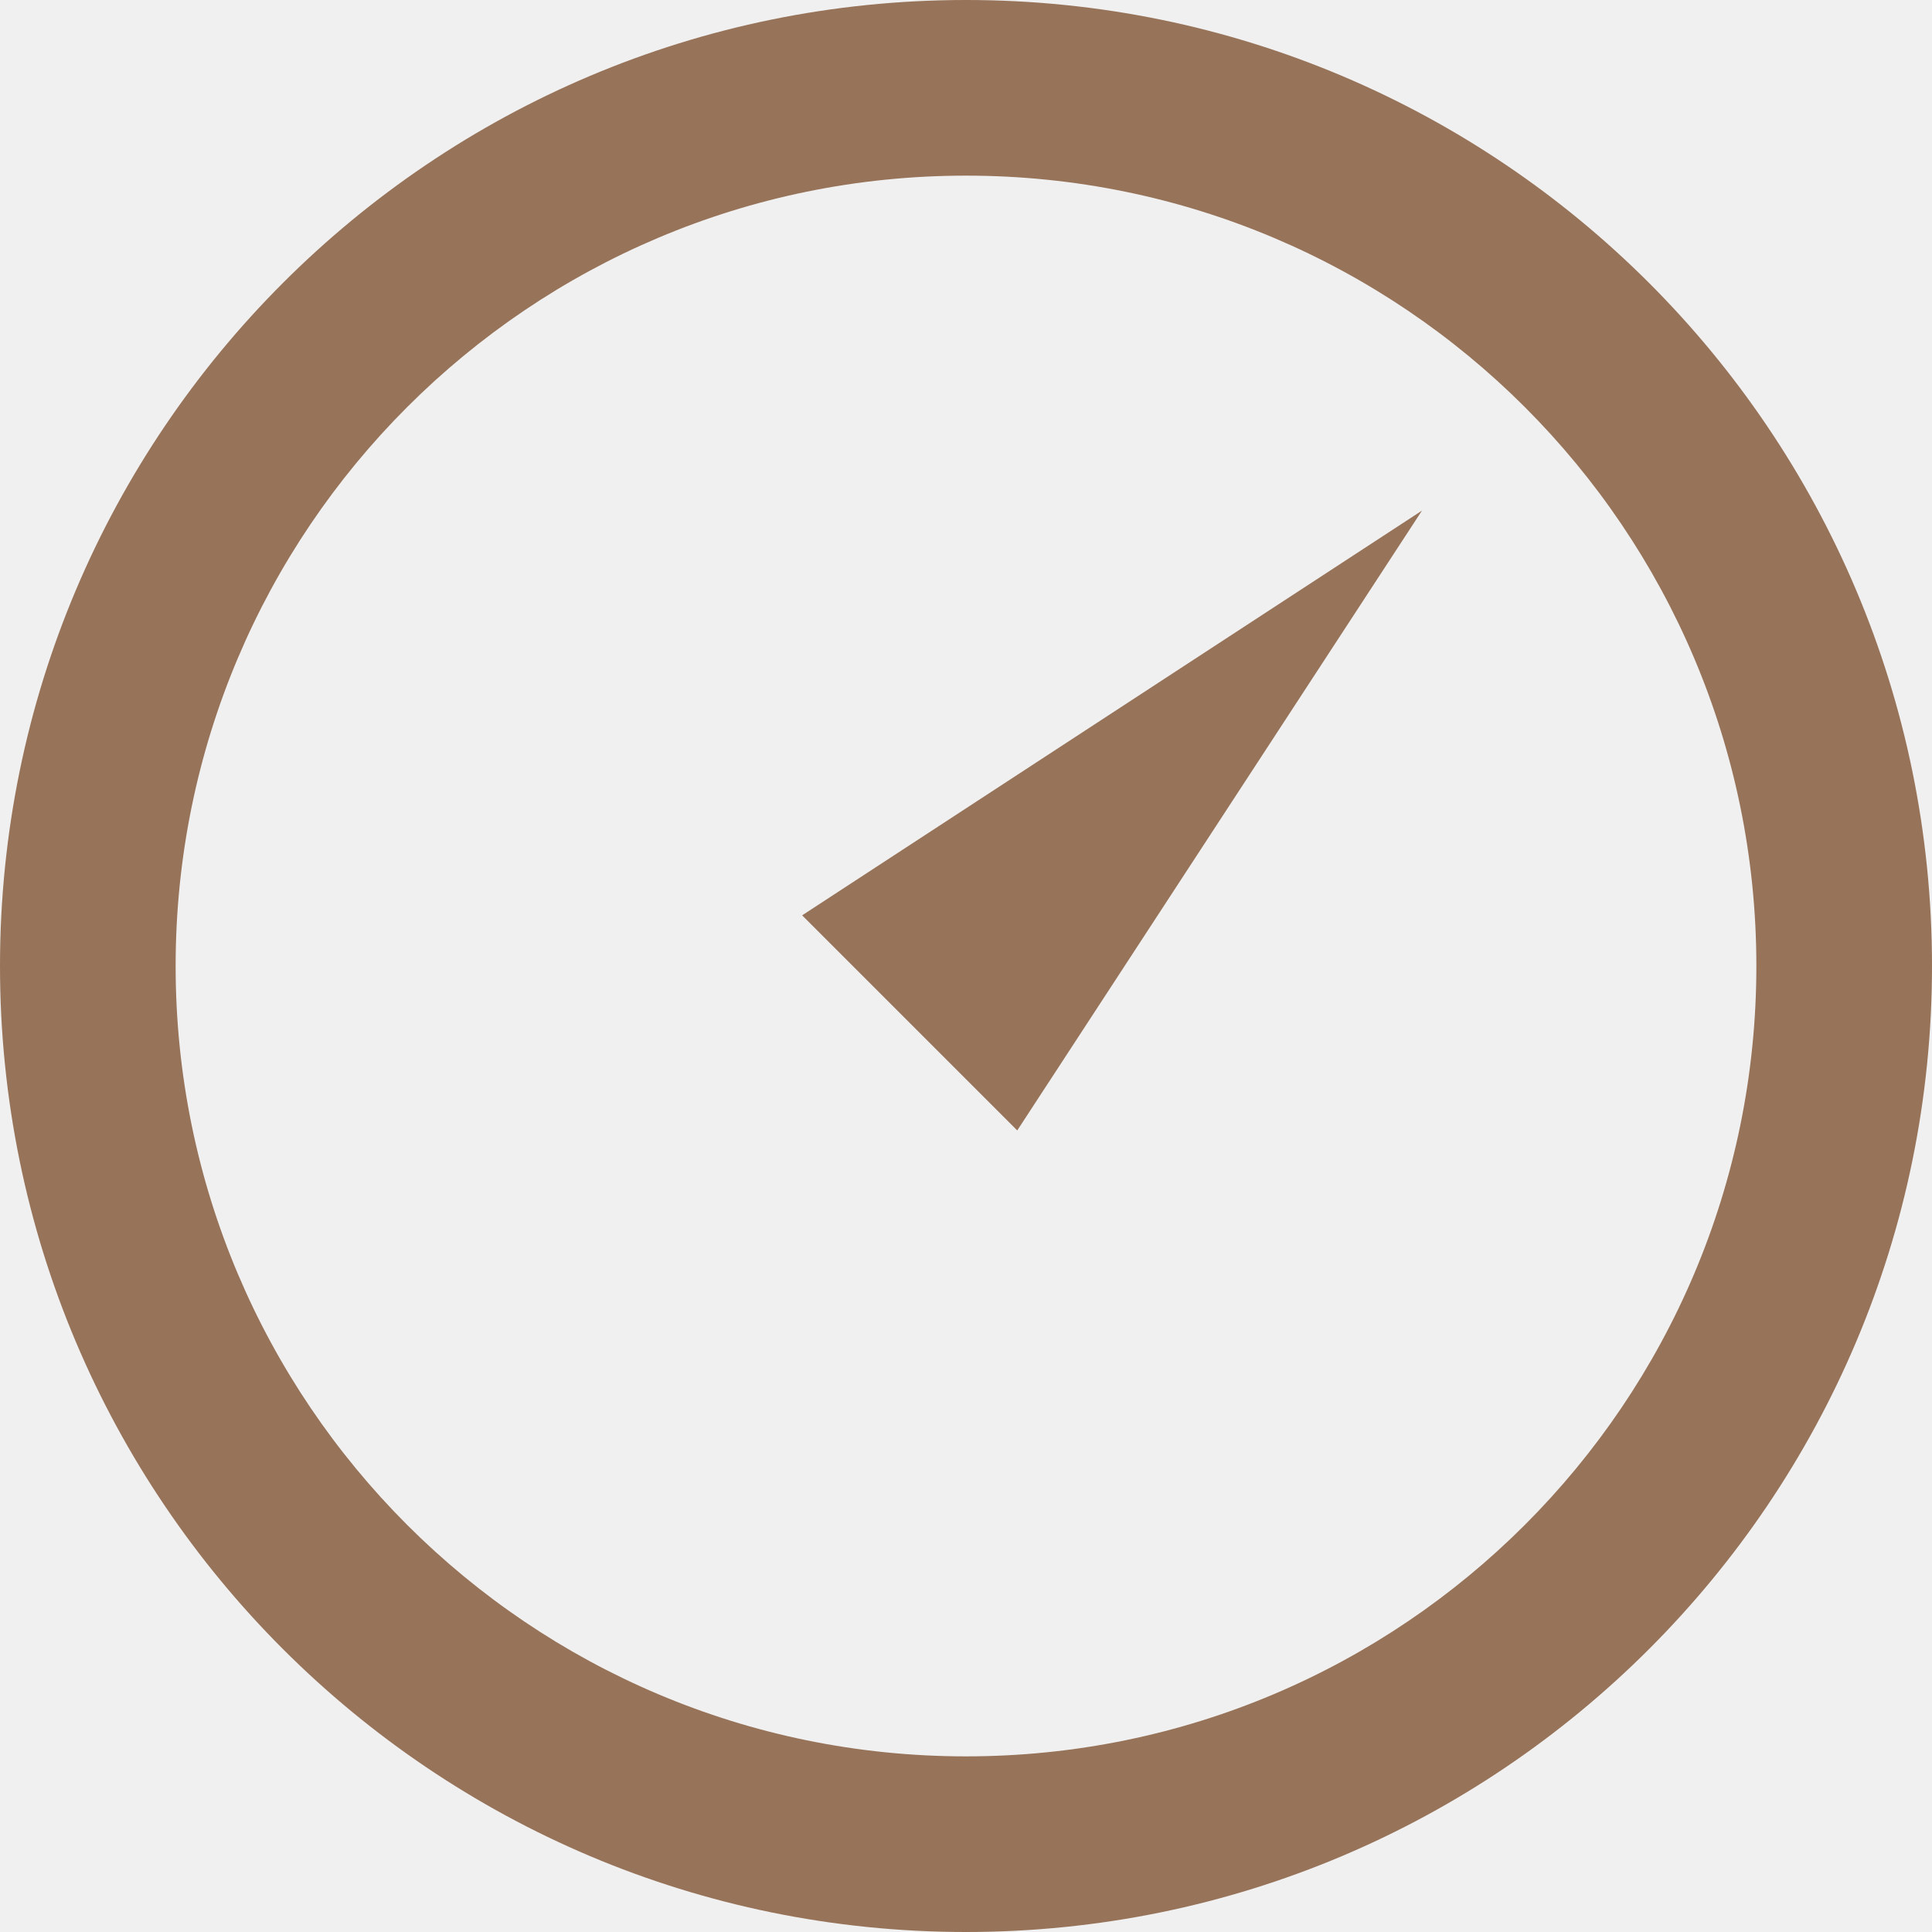
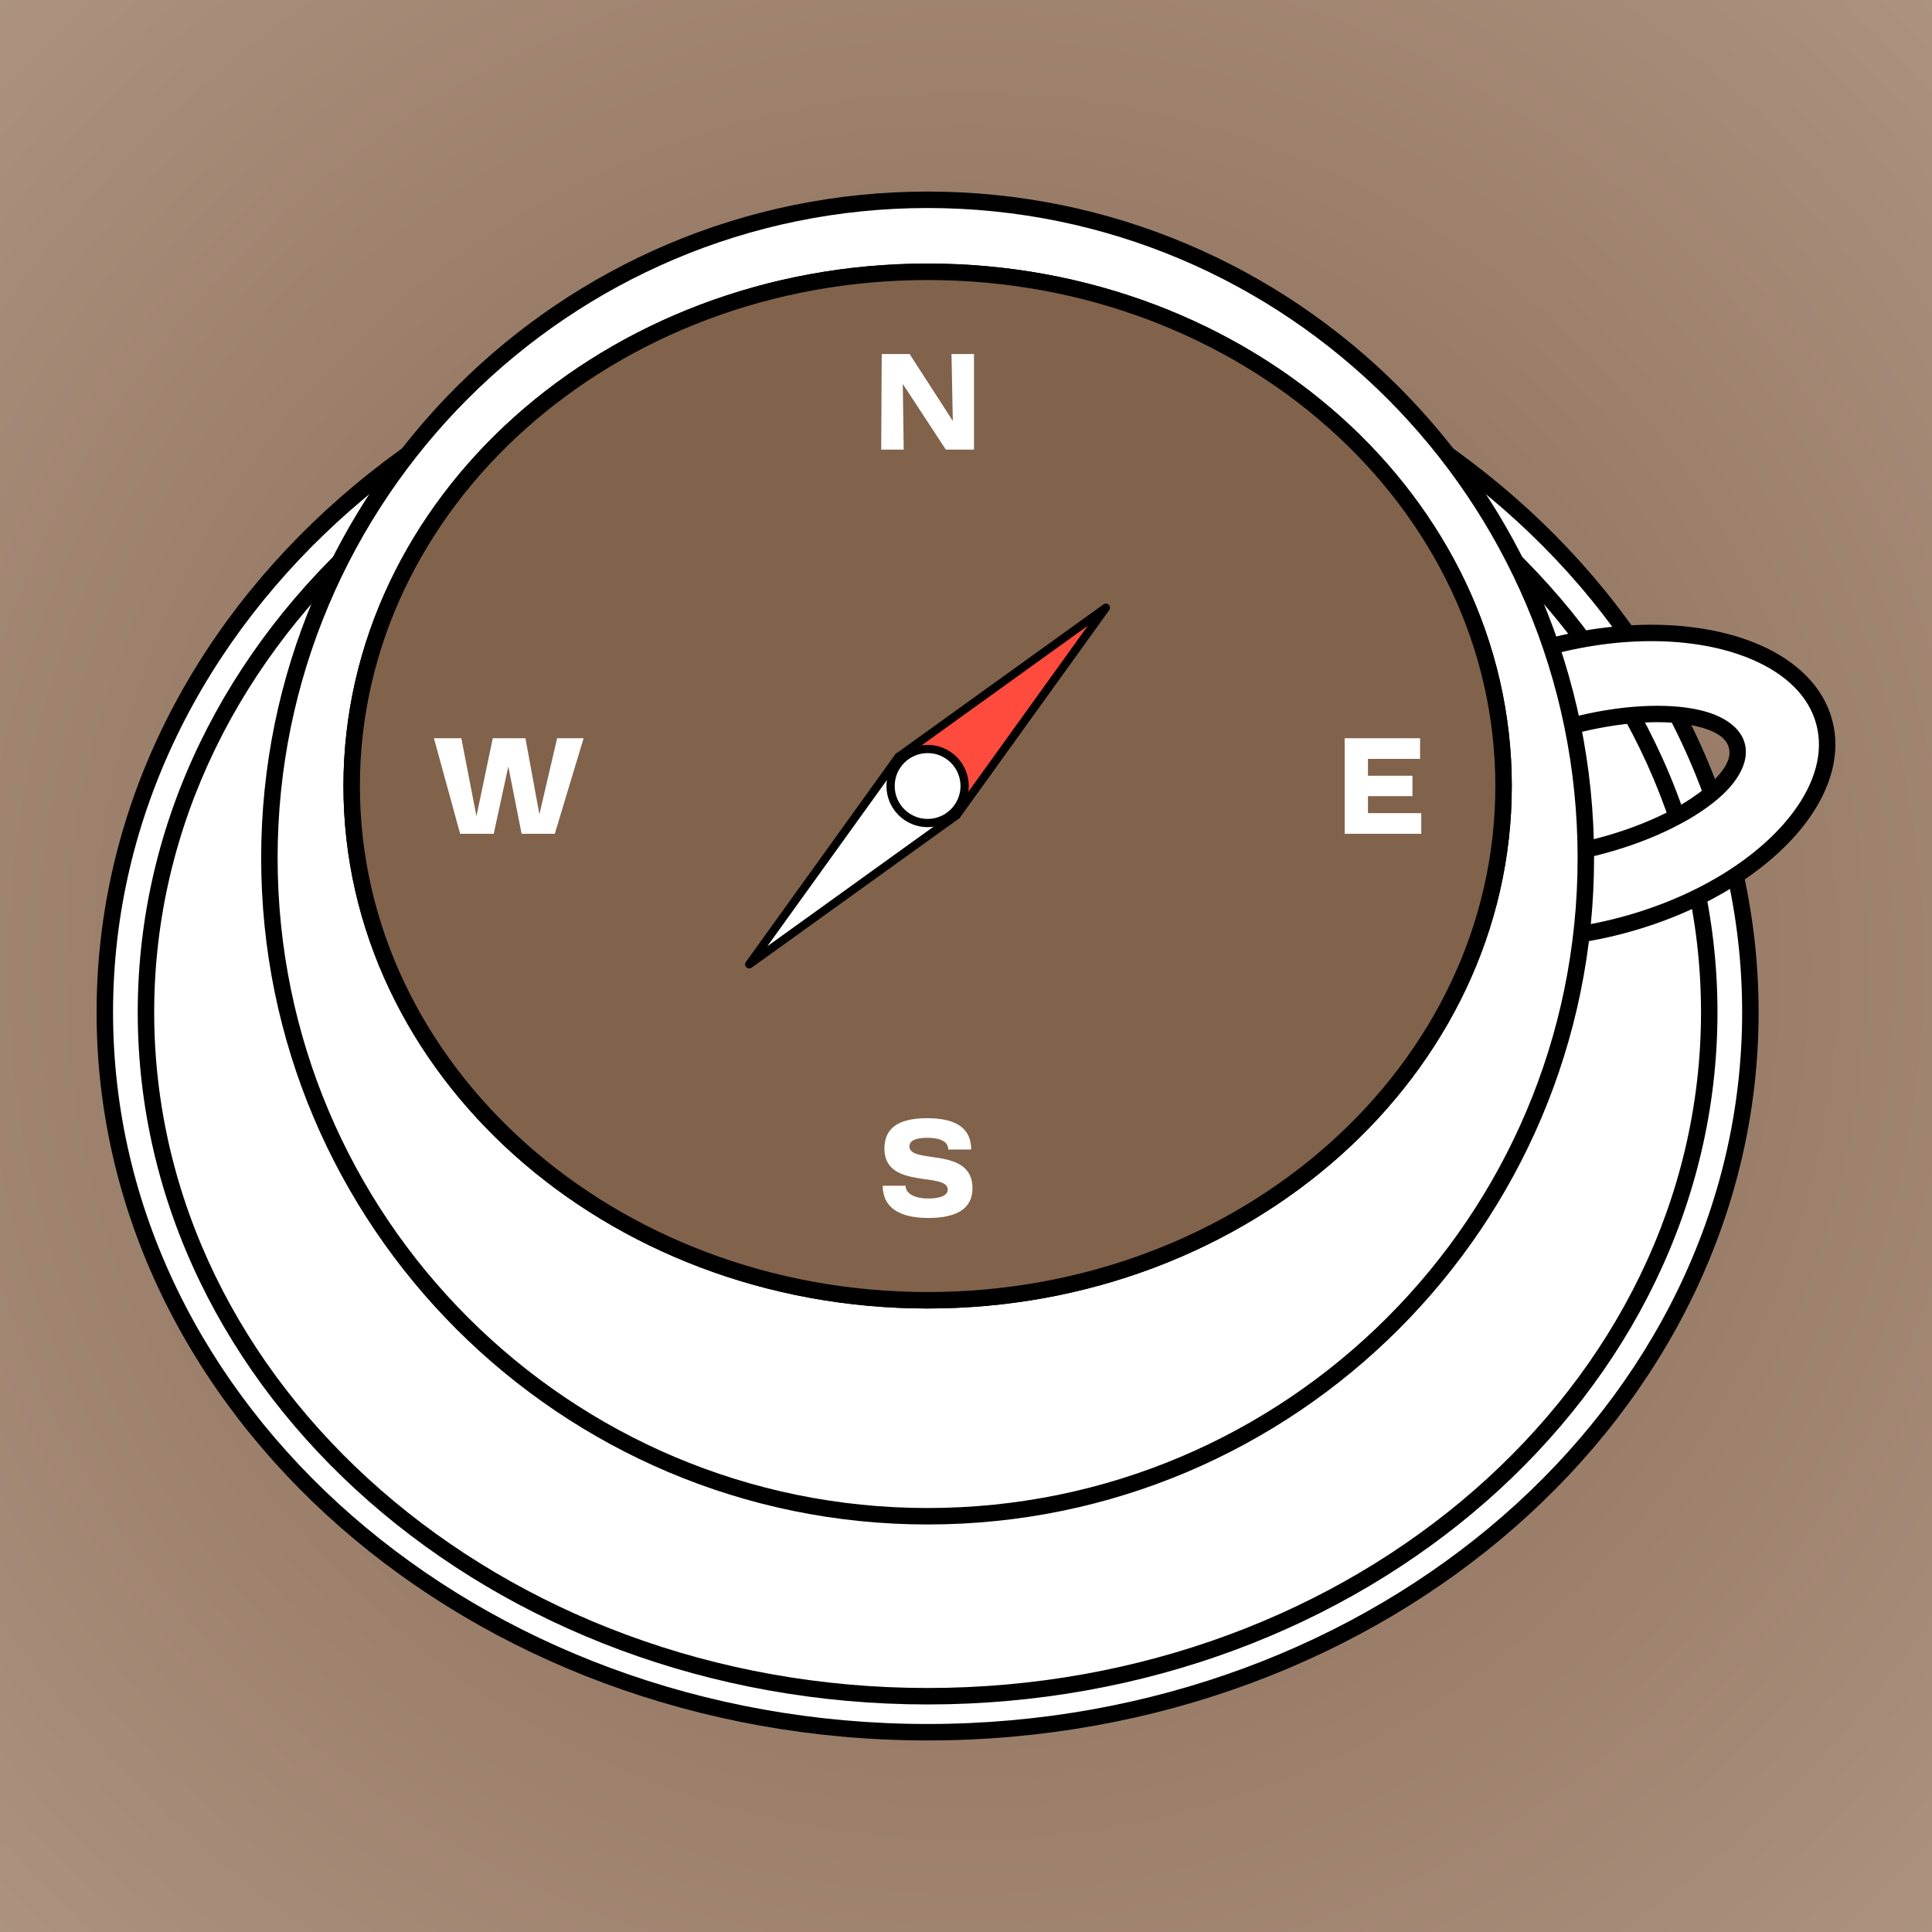
- <svg xmlns="http://www.w3.org/2000/svg" width="400" height="400" viewBox="0 0 400 400" fill="none">
-   <path d="M210.609 234.047L294.407 105.713L166.073 189.511L210.609 234.047Z" fill="#977359" />
-   <path fill-rule="evenodd" clip-rule="evenodd" d="M200 0C89.543 0 0 89.543 0 200C0 310.457 89.543 400 200 400C310.457 400 400 310.457 400 200C400 89.543 310.457 0 200 0ZM36.364 200C36.364 109.626 109.626 36.364 200 36.364C290.374 36.364 363.636 109.626 363.636 200C363.636 290.374 290.374 363.636 200 363.636C109.626 363.636 36.364 290.374 36.364 200Z" fill="#977359" />
+ <svg xmlns="http://www.w3.org/2000/svg" width="100%" height="100%" viewBox="0 0 1000 1000" version="1.1" xml:space="preserve" style="fill-rule:evenodd;clip-rule:evenodd;stroke-linejoin:round;stroke-miterlimit:2;">
+   <rect x="0" y="0" width="1000" height="1000" style="fill:url(#_Radial1);" />
+   <g transform="matrix(4.25869,0,0,4.25869,-1649.22,-2962.87)">
+     <g id="Saucer" transform="matrix(1,0,0,1,0,306.497)">
+       <g transform="matrix(0.907357,0,0,0.793937,251.127,300.419)">
+         <circle cx="274.283" cy="266.822" r="110.21" style="fill:white;" />
+       </g>
+       <g transform="matrix(0.907357,0,0,0.793937,251.127,300.419)">
+         <path d="M274.283,155.352C335.756,155.352 385.596,205.349 385.596,266.822C385.596,328.294 335.756,378.291 274.283,378.291C212.811,378.291 162.971,328.294 162.971,266.822C162.971,205.349 212.811,155.352 274.283,155.352ZM274.283,157.871C214.103,157.871 165.175,206.641 165.175,266.822C165.175,327.002 214.103,375.772 274.283,375.772C334.464,375.772 383.391,327.002 383.391,266.822C383.391,206.641 334.464,157.871 274.283,157.871Z" />
+       </g>
+       <g transform="matrix(0.861989,0,0,0.75424,263.571,311.011)">
+         <circle cx="274.283" cy="266.822" r="110.21" style="fill:white;" />
+       </g>
+       <g transform="matrix(0.861989,0,0,0.75424,263.571,311.011)">
+         <path d="M274.283,155.285C335.79,155.285 385.654,205.315 385.654,266.822C385.654,328.328 335.79,378.358 274.283,378.358C212.777,378.358 162.913,328.328 162.913,266.822C162.913,205.315 212.777,155.285 274.283,155.285ZM274.283,157.937C214.137,157.937 165.233,206.675 165.233,266.822C165.233,326.968 214.137,375.706 274.283,375.706C334.43,375.706 383.333,326.968 383.333,266.822C383.333,206.675 334.43,157.937 274.283,157.937Z" />
+       </g>
+       <g transform="matrix(0.40831,0,0,0.357272,388.007,416.931)">
+         <circle cx="274.283" cy="266.822" r="110.21" style="fill:white;" />
+       </g>
+       <g transform="matrix(0.40831,0,0,0.357272,388.007,416.931)">
+         <path d="M274.283,153.812C336.545,153.812 386.943,204.559 386.943,266.822C386.943,329.084 336.545,379.831 274.283,379.831C212.021,379.831 161.624,329.084 161.624,266.822C161.624,204.559 212.021,153.812 274.283,153.812ZM274.283,159.41C214.892,159.41 166.522,207.43 166.522,266.822C166.522,326.213 214.892,374.233 274.283,374.233C333.675,374.233 382.044,326.213 382.044,266.822C382.044,207.43 333.675,159.41 274.283,159.41Z" />
+       </g>
+     </g>
+     <g id="Handle" transform="matrix(1,0,0,1,-3.95748,301.428)">
+       <path d="M579.428,472.924C595.421,468.638 610.435,472.733 612.935,482.063C615.435,491.392 604.48,502.446 588.487,506.731C572.494,511.017 557.48,506.921 554.98,497.592C552.48,488.263 563.435,477.209 579.428,472.924ZM582.016,482.583C571.887,485.297 564.534,490.747 565.605,494.745C566.676,498.743 575.77,499.786 585.899,497.072C596.028,494.358 603.381,488.908 602.31,484.91C601.239,480.912 592.145,479.869 582.016,482.583Z" style="fill:white;" />
+     </g>
+     <g transform="matrix(1,0,0,1,-3.95748,301.428)">
+       <path d="M579.169,471.958C589.016,469.319 598.499,469.809 605.066,472.664C609.644,474.656 612.828,477.799 613.901,481.804C614.974,485.809 613.789,490.123 610.819,494.137C606.561,499.893 598.592,505.059 588.746,507.697C578.899,510.335 569.416,509.846 562.849,506.99C558.271,504.999 555.087,501.856 554.014,497.851C552.941,493.846 554.126,489.532 557.096,485.518C561.354,479.762 569.323,474.596 579.169,471.958ZM579.687,473.89C570.341,476.394 562.746,481.244 558.703,486.707C556.139,490.174 555.019,493.875 555.946,497.333C556.872,500.792 559.693,503.437 563.647,505.156C569.879,507.867 578.882,508.269 588.228,505.765C597.574,503.261 605.169,498.411 609.211,492.947C611.776,489.481 612.896,485.78 611.969,482.322C611.043,478.863 608.222,476.218 604.268,474.498C598.036,471.788 589.033,471.385 579.687,473.89ZM581.758,481.617C588.025,479.938 593.909,479.677 597.851,480.609C600.85,481.317 602.772,482.769 603.276,484.651C603.78,486.533 602.841,488.751 600.599,490.864C597.651,493.642 592.425,496.358 586.157,498.038C579.89,499.717 574.006,499.978 570.064,499.046C567.065,498.338 565.143,496.886 564.639,495.004C564.135,493.122 565.073,490.903 567.316,488.791C570.264,486.013 575.49,483.296 581.758,481.617ZM582.275,483.549C576.387,485.127 571.457,487.637 568.687,490.246C567.117,491.726 566.218,493.168 566.571,494.486C566.924,495.804 568.424,496.603 570.524,497.1C574.227,497.975 579.752,497.684 585.64,496.106C591.527,494.528 596.458,492.018 599.227,489.409C600.798,487.929 601.697,486.487 601.344,485.169C600.991,483.851 599.491,483.051 597.391,482.555C593.688,481.68 588.163,481.971 582.275,483.549Z" />
+     </g>
+     <g id="Cup" transform="matrix(1,0,0,1,-312.695,580.005)">
+       <g transform="matrix(1.28956,0,0,1.28956,168.054,-492.62)">
+         <circle cx="499.893" cy="552.609" r="62.037" style="fill:white;" />
+       </g>
+       <g transform="matrix(1.28956,0,0,1.28956,168.054,-492.62)">
+         <path d="M499.893,489.796C534.561,489.796 562.706,517.942 562.706,552.609C562.706,587.276 534.561,615.421 499.893,615.421C465.226,615.421 437.081,587.276 437.081,552.609C437.081,517.942 465.226,489.796 499.893,489.796ZM499.893,491.347C466.082,491.347 438.632,518.798 438.632,552.609C438.632,586.42 466.082,613.87 499.893,613.87C533.705,613.87 561.155,586.42 561.155,552.609C561.155,518.798 533.705,491.347 499.893,491.347Z" />
+       </g>
+       <g transform="matrix(1.14194,0,0,1.01959,241.727,-276.707)">
+         <circle cx="500" cy="478.583" r="61.299" style="fill:rgb(129,98,75);" />
+       </g>
+       <g transform="matrix(1.14194,0,0,1.01959,241.727,-276.707)">
+         <path d="M500,416.303C534.341,416.303 562.175,444.242 562.175,478.583C562.175,512.924 534.341,540.863 500,540.863C465.659,540.863 437.825,512.924 437.825,478.583C437.825,444.242 465.659,416.303 500,416.303ZM500,418.265C466.677,418.265 439.576,445.26 439.576,478.583C439.576,511.906 466.677,538.902 500,538.902C533.323,538.902 560.424,511.906 560.424,478.583C560.424,445.26 533.323,418.265 500,418.265Z" />
+       </g>
+       <g transform="matrix(1.14194,0,0,1.01959,241.727,-276.707)">
+         <circle cx="500" cy="478.583" r="61.299" style="fill:rgb(129,98,75);" />
+       </g>
+       <g transform="matrix(1.14194,0,0,1.01959,241.727,-276.707)">
+         <path d="M500,416.303C534.341,416.303 562.175,444.242 562.175,478.583C562.175,512.924 534.341,540.863 500,540.863C465.659,540.863 437.825,512.924 437.825,478.583C437.825,444.242 465.659,416.303 500,416.303ZM500,418.265C466.677,418.265 439.576,445.26 439.576,478.583C439.576,511.906 466.677,538.902 500,538.902C533.323,538.902 560.424,511.906 560.424,478.583C560.424,445.26 533.323,418.265 500,418.265Z" />
+       </g>
+       <g transform="matrix(0.707107,0.707107,-1.07244,1.07244,1305.58,-988.746)">
+         <path d="M495,789.269L505,789.269L500,809.478L495,789.269Z" style="fill:white;" />
+       </g>
+       <g transform="matrix(0.707107,0.707107,-1.07244,1.07244,1305.58,-988.746)">
+         <path d="M495,788.939L505,788.939C505.147,788.939 505.286,788.982 505.381,789.055C505.476,789.129 505.517,789.227 505.493,789.322L500.493,809.531C500.454,809.69 500.245,809.807 500,809.807C499.755,809.807 499.546,809.69 499.507,809.531L494.507,789.322C494.483,789.227 494.524,789.129 494.619,789.055C494.714,788.982 494.853,788.939 495,788.939ZM495.588,789.599L500,807.43C500,807.43 504.412,789.599 504.412,789.599L495.588,789.599Z" />
+       </g>
+       <g transform="matrix(0.707107,0.707107,-1.07244,1.07244,1305.58,-988.746)">
+         <path d="M500,769.06L505,789.269L495,789.269L500,769.06Z" style="fill:rgb(255,75,62);" />
+       </g>
+       <g transform="matrix(0.707107,0.707107,-1.07244,1.07244,1305.58,-988.746)">
+         <path d="M500.493,769.007L505.493,789.216C505.517,789.311 505.476,789.409 505.381,789.482C505.286,789.556 505.147,789.599 505,789.599L495,789.599C494.853,789.599 494.714,789.556 494.619,789.482C494.524,789.409 494.483,789.311 494.507,789.216L499.507,769.007C499.546,768.847 499.755,768.73 500,768.73C500.245,768.73 500.454,768.847 500.493,769.007ZM500,771.108C500,771.108 495.588,788.939 495.588,788.939L504.412,788.939L500,771.108Z" />
+       </g>
+       <g transform="matrix(0.63262,0,0,0.63262,496.385,-289.314)">
+         <circle cx="500" cy="791.255" r="7.113" style="fill:white;" />
+       </g>
+       <g transform="matrix(0.63262,0,0,0.63262,496.385,-289.314)">
+         <path d="M500,783.352C504.362,783.352 507.904,786.893 507.904,791.255C507.904,795.617 504.362,799.159 500,799.159C495.638,799.159 492.096,795.617 492.096,791.255C492.096,786.893 495.638,783.352 500,783.352ZM500,784.932C496.51,784.932 493.677,787.766 493.677,791.255C493.677,794.745 496.51,797.578 500,797.578C503.49,797.578 506.323,794.745 506.323,791.255C506.323,787.766 503.49,784.932 500,784.932Z" />
+       </g>
+       <g transform="matrix(1,0,0,1,385.229,-558.382)">
+         <path d="M478.154,775.44L487.466,775.44L487.466,772.928L480.986,772.928L480.986,770.864L486.394,770.864L486.394,768.384L480.986,768.384L480.986,766.336L487.322,766.336L487.322,763.824L478.154,763.824L478.154,775.44Z" style="fill:white;fill-rule:nonzero;" />
+       </g>
+       <g transform="matrix(1,0,0,1,275.517,-558.382)">
+         <path d="M477.178,763.824L480.362,775.44L484.442,775.44L486.218,767.264L487.834,775.44L491.866,775.44L495.37,763.824L492.154,763.824L489.994,773.072L488.298,763.824L484.33,763.824L482.346,773.296L480.506,763.824L477.178,763.824Z" style="fill:white;fill-rule:nonzero;" />
+       </g>
+       <g transform="matrix(1,0,0,1,328.901,-605.074)">
+         <path d="M486.01,775.44L489.434,775.44L489.434,763.824L486.698,763.824L486.858,771.952L481.61,763.824L478.218,763.824L478.154,775.44L480.89,775.44L480.778,767.456L486.01,775.44Z" style="fill:white;fill-rule:nonzero;" />
+       </g>
+       <g transform="matrix(1,0,0,1,329.645,-511.946)">
+         <path d="M483.146,775.696C486.586,775.696 488.506,774.56 488.506,772.08C488.506,766.944 480.842,769.232 480.842,766.992C480.842,766.416 481.386,765.952 482.986,765.952C485.066,765.952 485.562,766.704 485.562,767.376L488.346,767.376C488.346,765.056 486.874,763.568 483.002,763.568C479.258,763.568 477.818,764.944 477.802,767.232C477.754,772.304 485.498,770.032 485.498,772.256C485.498,773.024 484.426,773.328 483.162,773.328C481.386,773.328 480.378,772.704 480.378,771.776L477.594,771.776C477.594,774.368 479.53,775.696 483.146,775.696Z" style="fill:white;fill-rule:nonzero;" />
+       </g>
+     </g>
+   </g>
+   <defs>
+     <radialGradient id="_Radial1" cx="0" cy="0" r="1" gradientUnits="userSpaceOnUse" gradientTransform="matrix(1116.27,0,0,1116.27,500,500)">
+       <stop offset="0" style="stop-color:rgb(129,98,75);stop-opacity:1" />
+       <stop offset="1" style="stop-color:rgb(198,175,159);stop-opacity:1" />
+     </radialGradient>
+   </defs>
</svg>
